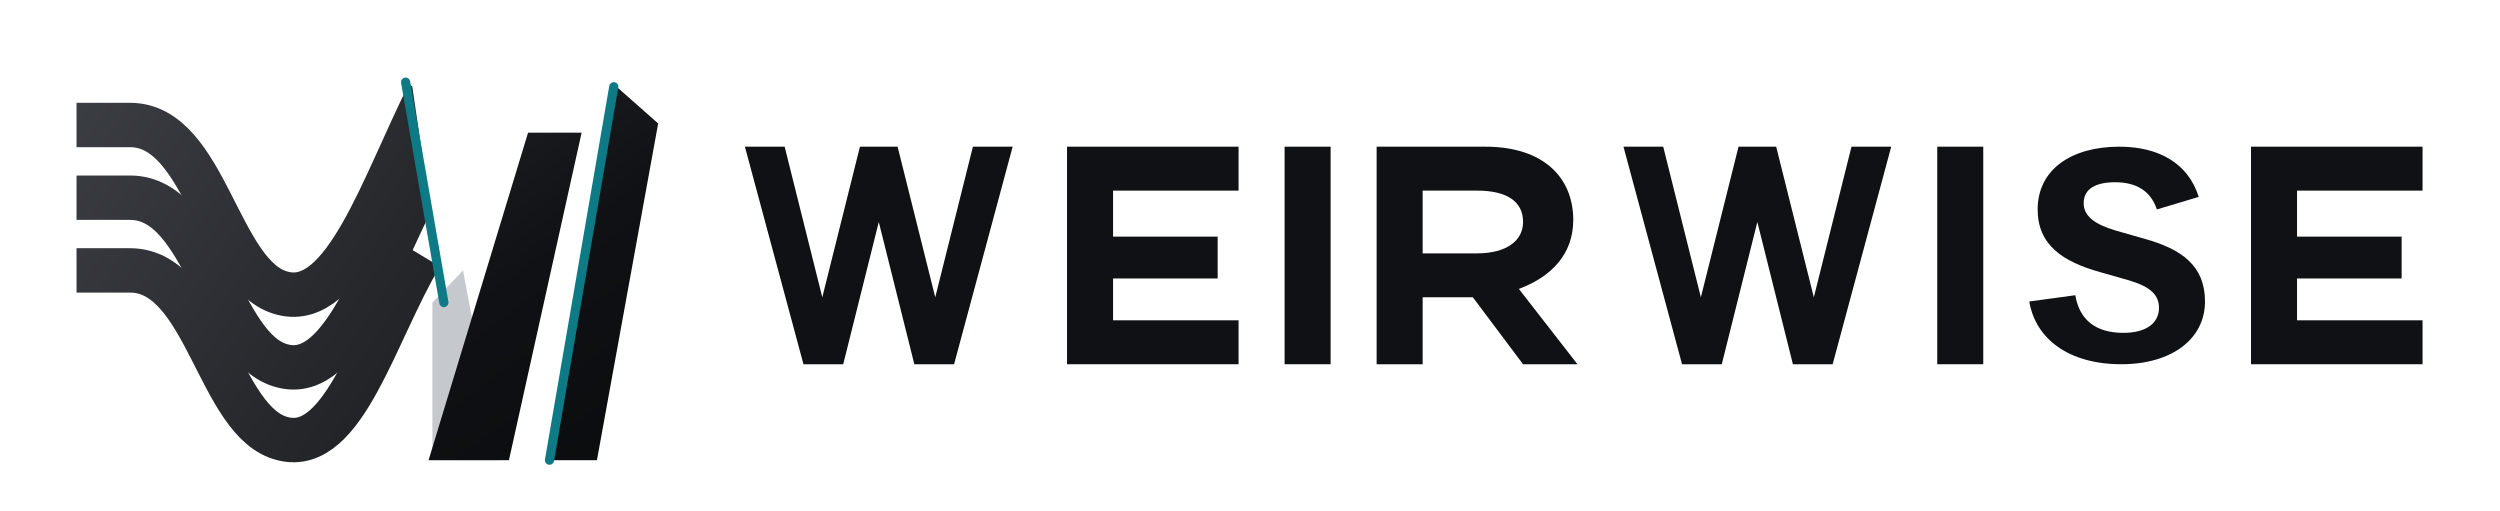
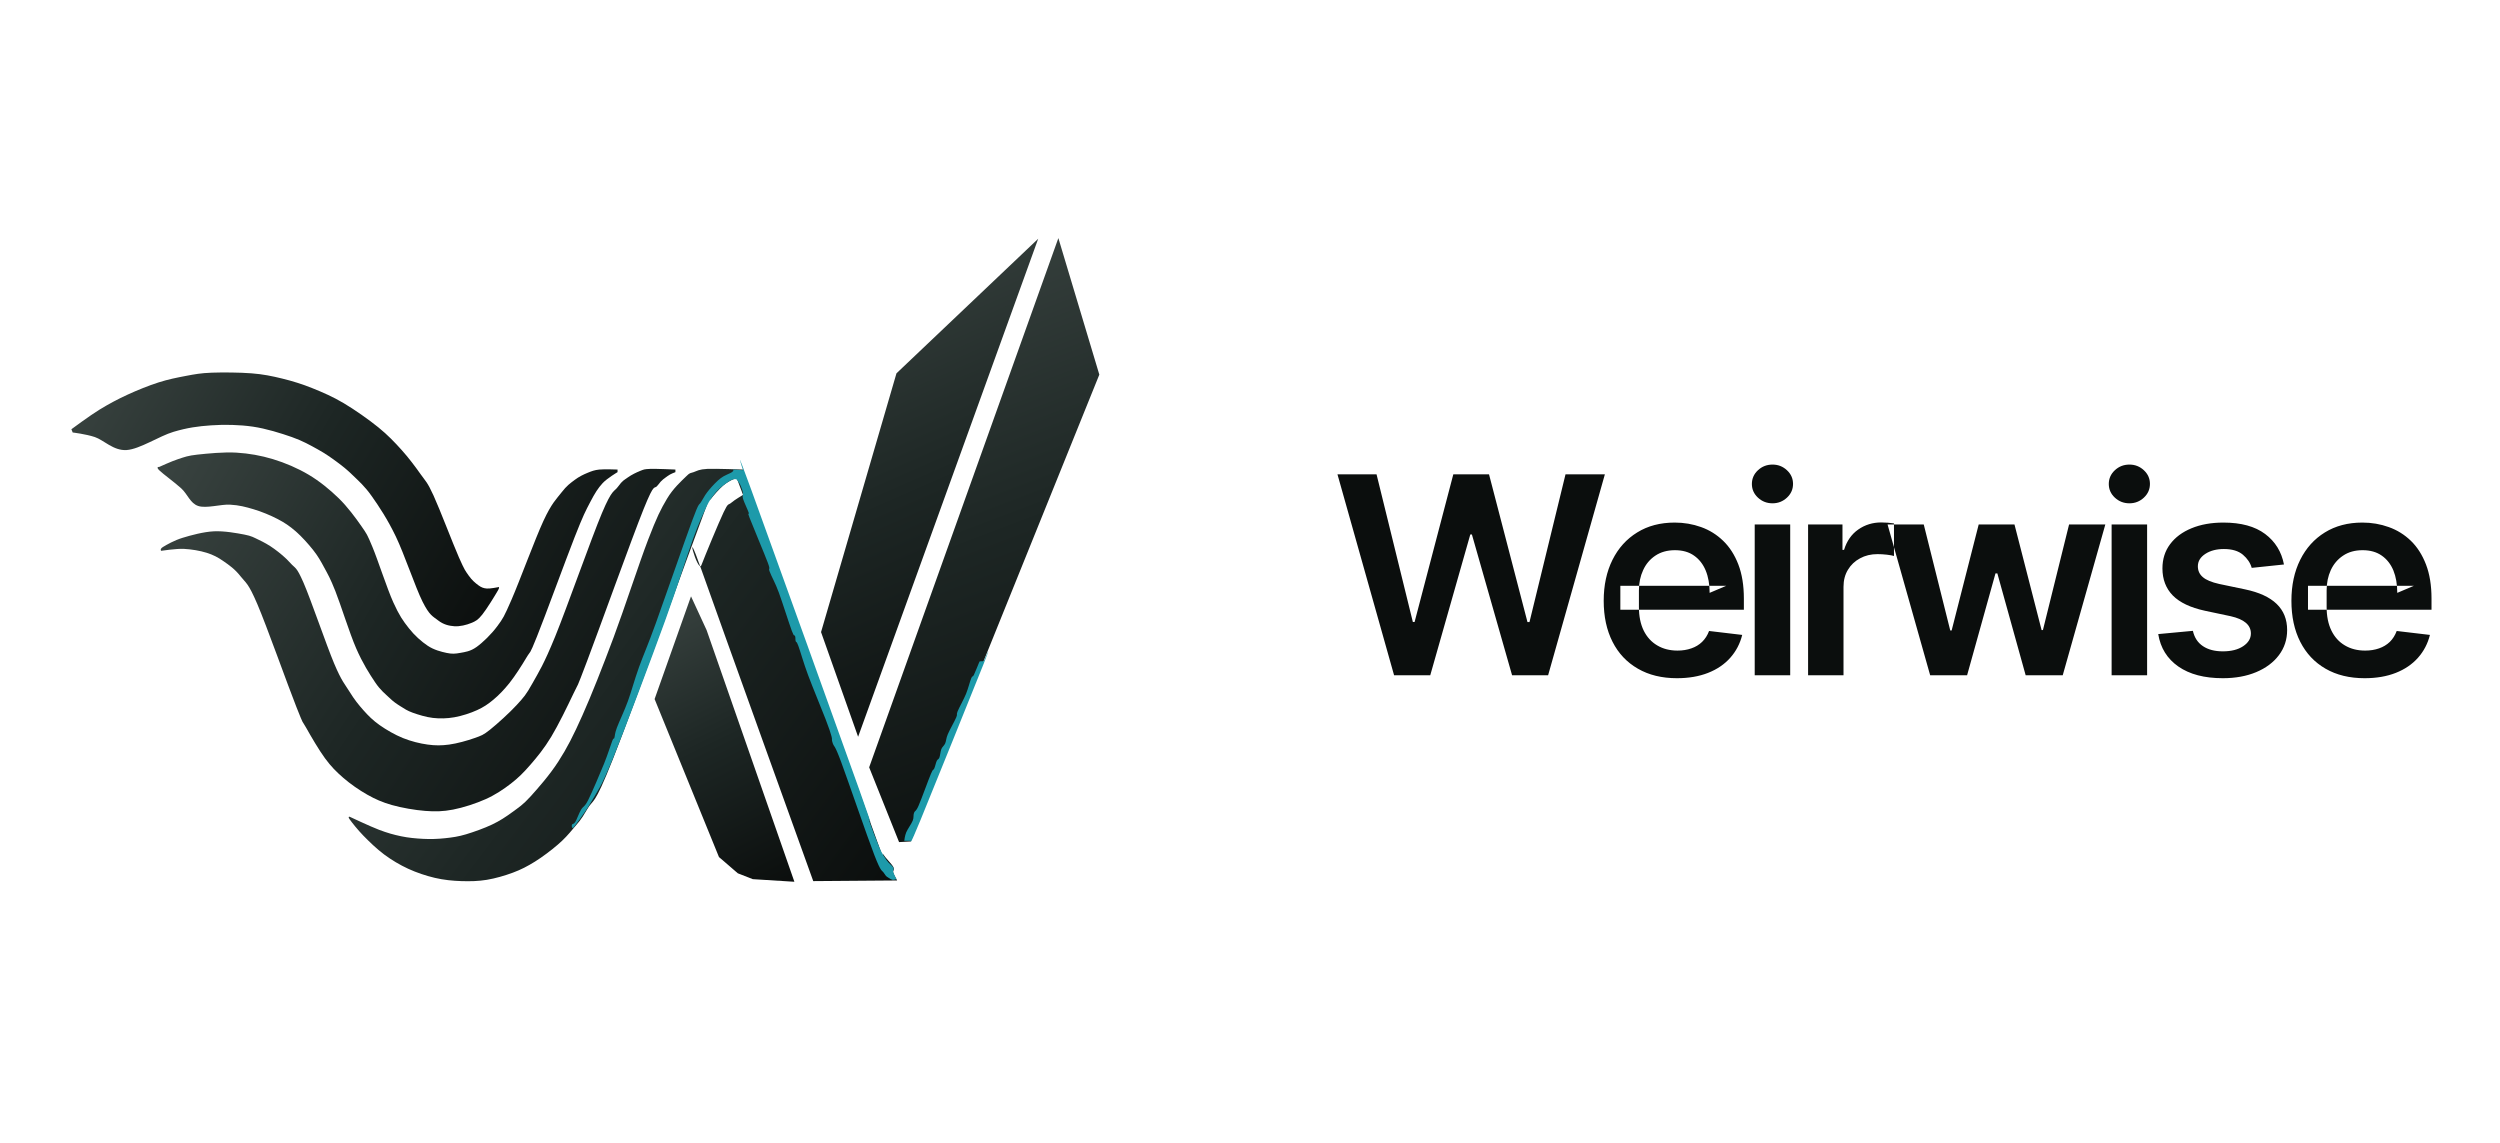
- <svg xmlns="http://www.w3.org/2000/svg" viewBox="0 0 980 200" role="img" aria-labelledby="title desc">
-   <g transform="translate(18 16) scale(0.3)">
-     <defs>
-       <linearGradient id="lightSilver" x1="60" y1="60" x2="780" y2="540" gradientUnits="userSpaceOnUse">
-         <stop offset="0" stop-color="#3A3D42" />
-         <stop offset="0.5" stop-color="#26282C" />
-         <stop offset="1" stop-color="#141518" />
-       </linearGradient>
-       <linearGradient id="lightBlade" x1="500" y1="60" x2="860" y2="548" gradientUnits="userSpaceOnUse">
-         <stop offset="0" stop-color="#202124" />
-         <stop offset="0.45" stop-color="#101114" />
-         <stop offset="1" stop-color="#0A0B0D" />
-       </linearGradient>
-       <clipPath id="lightPeak">
-         <path d="M 0 0 H 470 L 520 342 V 560 H 0 Z" />
-       </clipPath>
-     </defs>
-     <g clip-path="url(#lightPeak)" fill="none" stroke="url(#lightSilver)" stroke-width="58" stroke-linecap="butt">
-       <path d="M 40 110 H 110 C 210 110 225 310 310 330 C 390 350 440 190 500 70" />
-       <path d="M 40 205 H 110 C 210 205 225 405 310 425 C 390 445 435 285 495 175" />
-       <path d="M 40 300 H 110 C 210 300 225 500 310 520 C 390 540 430 380 490 280" />
-     </g>
-     <path fill="#C5C9CE" d="M 505 342 L 545 300 L 592 548 L 505 548 Z" />
-     <path fill="url(#lightBlade)" d="M 500 548 L 630 120 L 700 120 L 605 548 Z" />
-     <path fill="url(#lightBlade)" d="M 655 548 L 740 55 L 800 108 L 720 548 Z" />
-     <path d="M 470 54 L 520 342" fill="none" stroke="#0E7A86" stroke-width="12" stroke-linecap="round" />
-     <path d="M 742 60 L 658 548" fill="none" stroke="#0E7A86" stroke-width="12" stroke-linecap="round" />
+ <svg xmlns="http://www.w3.org/2000/svg" viewBox="0 0 210 96" role="img" aria-labelledby="t">
+   <defs>
+     <linearGradient id="llg0" gradientUnits="userSpaceOnUse" x1="472" y1="296" x2="580" y2="516">
+       <stop offset="0" stop-color="#3A4441" />
+       <stop offset=".5" stop-color="#1D2624" />
+       <stop offset="1" stop-color="#0B0E0D" />
+     </linearGradient>
+     <linearGradient id="llg1" gradientUnits="userSpaceOnUse" x1="238" y1="198" x2="659" y2="516">
+       <stop offset="0" stop-color="#3A4441" />
+       <stop offset=".5" stop-color="#1D2624" />
+       <stop offset="1" stop-color="#0B0E0D" />
+     </linearGradient>
+     <linearGradient id="llg2" gradientUnits="userSpaceOnUse" x1="92" y1="198" x2="488" y2="462">
+       <stop offset="0" stop-color="#3A4441" />
+       <stop offset=".5" stop-color="#1D2624" />
+       <stop offset="1" stop-color="#0B0E0D" />
+     </linearGradient>
+     <linearGradient id="llg3" gradientUnits="userSpaceOnUse" x1="91" y1="186" x2="444" y2="390">
+       <stop offset="0" stop-color="#3A4441" />
+       <stop offset=".5" stop-color="#1D2624" />
+       <stop offset="1" stop-color="#0B0E0D" />
+     </linearGradient>
+     <linearGradient id="llg4" gradientUnits="userSpaceOnUse" x1="24" y1="124" x2="352" y2="320">
+       <stop offset="0" stop-color="#3A4441" />
+       <stop offset=".5" stop-color="#1D2624" />
+       <stop offset="1" stop-color="#0B0E0D" />
+     </linearGradient>
+     <linearGradient id="llg5" gradientUnits="userSpaceOnUse" x1="600" y1="21" x2="768" y2="404">
+       <stop offset="0" stop-color="#3A4441" />
+       <stop offset=".5" stop-color="#1D2624" />
+       <stop offset="1" stop-color="#0B0E0D" />
+     </linearGradient>
+     <linearGradient id="llg6" gradientUnits="userSpaceOnUse" x1="637" y1="20" x2="814" y2="486">
+       <stop offset="0" stop-color="#3A4441" />
+       <stop offset=".5" stop-color="#1D2624" />
+       <stop offset="1" stop-color="#0B0E0D" />
+     </linearGradient>
+   </defs>
+   <g transform="translate(3.43 17.76) scale(0.10923)">
+     <path fill="url(#llg0)" fill-rule="evenodd" d="M500.0,296.0L472.0,375.0L521.5,496.5L536.0,509.0L547.5,513.5L579.5,515.5L512.0,322.0Z" />
+     <path fill="url(#llg1)" fill-rule="evenodd" d="M540.0,198.5C540.0,198.5 518.8,197.7 512.5,198.0C506.2,198.3 504.8,199.5 502.0,200.5C499.2,201.5 499.4,200.6 496.0,204.0C492.6,207.4 486.3,212.9 481.5,221.0C476.7,229.1 473.8,234.8 467.0,252.5C460.2,270.2 448.9,305.0 440.5,327.5C432.1,350.0 423.6,371.6 416.5,387.5C409.4,403.4 404.7,412.6 398.0,423.0C391.3,433.4 382.4,443.5 376.5,450.0C370.6,456.5 367.4,458.4 362.5,462.0C357.6,465.6 352.9,468.7 347.0,471.5C341.1,474.3 333.0,477.2 327.0,479.0C321.0,480.8 316.5,481.4 311.0,482.0C305.5,482.6 299.7,482.8 294.0,482.5C288.3,482.2 282.7,481.7 277.0,480.5C271.3,479.3 266.6,478.0 260.0,475.5C253.4,473.0 237.5,465.5 237.5,465.5C237.5,465.5 235.8,465.1 237.5,467.5C239.2,469.9 243.6,475.5 248.0,480.0C252.4,484.5 258.2,490.2 264.0,494.5C269.8,498.8 276.0,502.5 282.5,505.5C289.0,508.5 296.2,510.9 303.0,512.5C309.8,514.1 316.8,514.8 323.5,515.0C330.2,515.2 336.4,515.1 343.0,514.0C349.6,512.9 356.8,510.8 363.0,508.5C369.2,506.2 374.2,503.6 380.0,500.0C385.8,496.4 392.6,491.2 397.5,487.0C402.4,482.8 405.8,479.0 409.5,474.5C413.2,470.0 414.9,468.9 420.0,460.0C425.1,451.1 424.8,459.5 440.0,421.0C455.2,382.5 498.5,262.2 511.0,229.0C523.5,195.8 512.8,224.5 515.0,221.5C517.2,218.5 521.6,213.6 524.5,211.0C527.4,208.4 530.7,206.8 532.5,206.0C534.3,205.2 535.5,206.0 535.5,206.0C535.5,206.0 540.0,218.0 540.0,218.0C540.0,218.0 533.5,221.8 531.0,224.0C528.5,226.2 528.8,223.5 525.0,231.5C521.2,239.5 510.8,264.7 508.0,272.0C505.2,279.3 493.7,235.0 508.0,275.5C522.3,316.0 594.0,515.0 594.0,515.0C594.0,515.0 658.5,514.5 658.5,514.5C658.5,514.5 656.0,510.2 655.5,508.5C655.0,506.8 656.8,506.4 655.5,504.0C654.2,501.6 649.6,497.3 647.5,494.0C645.4,490.7 660.9,533.2 643.0,484.0C625.1,434.8 540.0,198.5 540.0,198.5Z" />
+     <path fill="url(#llg2)" fill-rule="evenodd" d="M488.0,198.5C488.0,198.5 473.0,197.8 468.5,198.0C464.0,198.2 463.8,198.4 461.0,199.5C458.2,200.6 454.3,202.5 451.5,204.5C448.7,206.5 447.3,206.9 444.0,211.5C440.7,216.1 439.6,212.8 431.5,232.0C423.4,251.2 404.4,305.2 395.5,327.0C386.6,348.8 382.9,354.2 378.0,363.0C373.1,371.8 371.4,373.6 366.0,379.5C360.6,385.4 350.9,394.2 345.5,398.5C340.1,402.8 338.8,403.1 333.5,405.0C328.2,406.9 320.0,409.2 314.0,410.0C308.0,410.8 303.4,410.8 297.5,410.0C291.6,409.2 284.7,407.5 278.5,405.0C272.3,402.5 265.6,398.6 260.5,395.0C255.4,391.4 251.8,387.8 248.0,383.5C244.2,379.2 241.2,375.5 237.5,369.5C233.8,363.5 231.4,361.5 225.5,347.5C219.6,333.5 207.6,298.3 202.0,285.5C196.4,272.7 195.8,274.8 192.0,270.5C188.2,266.2 183.6,262.5 179.5,259.5C175.4,256.5 171.3,254.3 167.5,252.5C163.7,250.7 162.2,249.6 156.5,248.5C150.8,247.4 140.9,245.6 133.0,246.0C125.1,246.4 115.5,249.0 109.0,251.0C102.5,253.0 96.8,256.3 94.0,258.0C91.2,259.7 92.5,261.0 92.5,261.0C92.5,261.0 104.2,259.2 110.0,259.5C115.8,259.8 122.4,260.9 127.5,262.5C132.6,264.1 136.2,266.0 140.5,269.0C144.8,272.0 149.2,275.0 153.5,280.5C157.8,286.0 159.3,285.2 166.5,302.0C173.7,318.8 190.2,365.2 196.5,381.0C202.8,396.8 200.3,390.4 204.0,397.0C207.7,403.6 213.8,414.1 218.5,420.5C223.2,426.9 227.1,430.8 232.5,435.5C237.9,440.2 244.8,445.0 251.0,448.5C257.2,452.0 262.6,454.4 270.0,456.5C277.4,458.6 287.7,460.4 295.5,461.0C303.3,461.6 309.2,461.5 317.0,460.0C324.8,458.5 334.6,455.3 342.0,452.0C349.4,448.7 355.8,444.4 361.5,440.0C367.2,435.6 371.3,431.5 376.5,425.5C381.7,419.5 387.0,413.1 392.5,404.0C398.0,394.9 404.9,380.7 409.5,371.0C414.1,361.3 411.0,369.7 420.0,346.0C429.0,322.3 454.4,251.6 463.5,229.0C472.6,206.4 471.4,214.8 474.5,210.5C477.6,206.2 479.8,205.2 482.0,203.5C484.2,201.8 488.0,200.5 488.0,200.5C488.0,200.5 488.0,198.5 488.0,198.5Z" />
+     <path fill="url(#llg3)" fill-rule="evenodd" d="M91.0,196.5C91.0,196.5 88.2,196.2 91.0,199.0C93.8,201.8 103.0,208.4 108.0,213.0C113.0,217.6 114.8,224.4 121.0,226.5C127.2,228.6 138.4,225.1 145.5,225.5C152.6,225.9 157.4,227.2 163.5,229.0C169.6,230.8 176.6,233.7 182.0,236.5C187.4,239.3 191.4,242.0 196.0,246.0C200.6,250.0 205.8,255.8 209.5,260.5C213.2,265.2 215.2,268.8 218.0,274.0C220.8,279.2 222.4,281.7 226.5,292.0C230.6,302.3 237.4,324.3 242.5,336.0C247.6,347.7 252.8,355.7 257.0,362.0C261.2,368.3 264.8,370.9 268.0,374.0C271.2,377.1 273.5,378.6 276.5,380.5C279.5,382.4 281.8,384.0 286.0,385.5C290.2,387.0 296.2,388.9 301.5,389.5C306.8,390.1 312.3,390.0 318.0,389.0C323.7,388.0 330.5,385.8 335.5,383.5C340.5,381.2 343.8,379.0 348.0,375.5C352.2,372.0 356.2,367.9 360.5,362.5C364.8,357.1 370.0,348.9 373.5,343.0C377.0,337.1 375.3,342.4 381.5,327.0C387.7,311.6 403.7,267.8 410.5,250.5C417.3,233.2 418.9,230.4 422.5,223.5C426.1,216.6 428.5,212.8 432.0,209.0C435.5,205.2 443.5,200.5 443.5,200.5C443.5,200.5 443.5,198.5 443.5,198.5C443.5,198.5 433.3,198.1 429.5,198.5C425.7,198.9 423.7,199.7 420.5,201.0C417.3,202.3 413.8,204.0 410.5,206.5C407.2,209.0 404.5,210.8 400.5,216.0C396.5,221.2 392.9,224.2 386.5,238.0C380.1,251.8 367.9,285.0 362.0,298.5C356.1,312.0 355.5,312.9 351.0,319.0C346.5,325.1 339.8,331.6 335.0,335.0C330.2,338.4 326.3,338.8 322.5,339.5C318.7,340.2 316.2,340.4 312.0,339.5C307.8,338.6 302.3,337.2 297.5,334.0C292.7,330.8 287.4,326.1 283.0,320.5C278.6,314.9 275.7,310.9 271.0,300.5C266.3,290.1 259.1,267.8 255.0,258.0C250.9,248.2 250.8,248.2 246.5,242.0C242.2,235.8 235.8,227.1 229.0,220.5C222.2,213.9 214.4,207.5 206.0,202.5C197.6,197.5 187.8,193.3 178.5,190.5C169.2,187.7 160.2,186.1 150.5,185.5C140.8,184.9 128.0,186.2 120.5,187.0C113.0,187.8 110.4,188.9 105.5,190.5C100.6,192.1 91.0,196.5 91.0,196.5Z" />
+     <path fill="url(#llg4)" fill-rule="evenodd" d="M23.5,167.5C23.5,167.5 24.5,170.0 24.5,170.0C24.5,170.0 34.6,171.2 41.5,173.5C48.4,175.8 55.9,184.2 66.0,183.5C76.1,182.8 91.2,172.7 102.0,169.5C112.8,166.3 120.8,165.2 131.0,164.5C141.2,163.8 152.7,164.0 163.0,165.5C173.3,167.0 184.7,170.6 193.0,173.5C201.3,176.4 207.2,179.8 213.0,183.0C218.8,186.2 223.0,189.2 227.5,192.5C232.0,195.8 235.5,198.6 240.0,203.0C244.5,207.4 249.0,211.2 254.5,219.0C260.0,226.8 266.5,236.5 273.0,250.0C279.5,263.5 288.1,289.2 293.5,300.0C298.9,310.8 301.4,311.3 305.5,314.5C309.6,317.7 313.8,318.7 318.0,319.0C322.2,319.3 327.4,318.0 331.0,316.5C334.6,315.0 336.1,314.2 339.5,310.0C342.9,305.8 349.5,295.0 351.5,291.5C353.5,288.0 351.5,289.0 351.5,289.0C351.5,289.0 345.5,290.2 343.0,290.0C340.5,289.8 338.8,289.2 336.5,287.5C334.2,285.8 331.5,283.6 329.0,280.0C326.5,276.4 326.0,276.2 321.5,266.0C317.0,255.8 306.9,229.2 302.0,218.5C297.1,207.8 296.1,207.8 292.0,202.0C287.9,196.2 282.9,189.5 277.5,183.5C272.1,177.5 266.9,172.0 259.5,166.0C252.1,160.0 241.4,152.5 233.0,147.5C224.6,142.5 216.9,139.2 209.0,136.0C201.1,132.8 193.3,130.4 185.5,128.5C177.7,126.6 171.0,125.2 162.0,124.5C153.0,123.8 139.9,123.7 131.5,124.0C123.1,124.3 118.3,125.2 111.5,126.5C104.7,127.8 98.0,129.1 90.5,131.5C83.0,133.9 74.1,137.5 66.5,141.0C58.9,144.5 52.2,148.1 45.0,152.5C37.8,156.9 23.5,167.5 23.5,167.5Z" />
+     <path fill="url(#llg5)" fill-rule="evenodd" d="M767.0,21.0L658.0,124.5L600.0,323.5L628.5,404.0Z" />
+     <path fill="url(#llg6)" fill-rule="evenodd" d="M782.5,20.5L637.0,427.5L660.0,485.0L669.0,484.5L814.0,125.5Z" />
+     <path fill="#1d9aaa" fill-rule="evenodd" d="M725.0,346.0C725.0,346.0 723.1,345.8 722.5,346.0C721.9,346.2 722.3,345.2 721.5,347.0C720.7,348.8 718.5,354.5 717.5,356.5C716.5,358.5 716.5,356.6 715.5,359.0C714.5,361.4 713.2,366.8 711.5,371.0C709.8,375.2 706.2,381.5 705.0,384.5C703.8,387.5 705.2,386.1 704.0,389.0C702.8,391.9 698.9,398.7 697.5,402.0C696.1,405.3 696.3,407.1 695.5,409.0C694.7,410.9 693.2,411.7 692.5,413.5C691.8,415.3 691.6,418.5 691.0,420.0C690.4,421.5 689.7,421.1 689.0,422.5C688.3,423.9 687.8,426.8 687.0,428.5C686.2,430.2 686.5,427.8 684.5,432.5C682.5,437.2 677.2,452.0 675.0,457.0C672.8,462.0 672.2,460.6 671.5,462.5C670.8,464.4 671.5,466.0 670.5,468.5C669.5,471.0 666.6,474.9 665.5,477.5C664.4,480.1 664.0,484.0 664.0,484.0C664.0,484.0 669.0,484.0 669.0,484.0C669.0,484.0 667.2,490.7 676.5,468.0C685.8,445.3 716.9,368.3 725.0,348.0C733.1,327.7 725.0,346.0 725.0,346.0ZM532.5,198.5C532.5,198.5 533.1,199.4 531.5,200.5C529.9,201.6 525.9,202.8 523.0,205.0C520.1,207.2 516.5,211.0 514.0,214.0C511.5,217.0 510.2,219.1 508.0,223.0C505.8,226.9 506.8,221.9 501.0,237.5C495.2,253.1 479.8,297.7 473.0,316.5C466.2,335.3 463.6,340.5 460.0,350.5C456.4,360.5 454.3,368.8 451.5,376.5C448.7,384.2 444.8,392.2 443.0,397.0C441.2,401.8 441.6,403.3 441.0,405.0C440.4,406.7 440.8,403.7 439.5,407.0C438.2,410.3 436.1,417.4 433.0,425.0C429.9,432.6 423.9,446.7 421.0,452.5C418.1,458.3 417.2,457.2 415.5,460.0C413.8,462.8 412.2,467.6 411.0,469.5C409.8,471.4 408.9,470.8 408.5,471.5C408.1,472.2 408.5,474.0 408.5,474.0C408.5,474.0 409.5,474.0 409.5,474.0C409.5,474.0 417.9,463.4 423.0,454.5C428.1,445.6 430.5,443.8 440.0,420.5C449.5,397.2 469.8,343.1 480.0,315.0C490.2,286.9 496.3,266.3 501.5,252.0C506.7,237.7 508.6,234.3 511.0,229.0C513.4,223.7 514.2,222.6 516.0,220.0C517.8,217.4 519.4,215.5 521.5,213.5C523.6,211.5 526.7,209.2 528.5,208.0C530.3,206.8 531.4,206.3 532.5,206.0C533.6,205.7 535.0,206.0 535.0,206.0C535.0,206.0 537.2,208.8 538.0,210.5C538.8,212.2 539.7,214.8 540.0,216.5C540.3,218.2 539.2,218.4 540.0,221.0C540.8,223.6 543.7,229.6 544.5,232.0C545.3,234.4 542.6,229.2 545.0,235.5C547.4,241.8 556.4,263.1 559.0,270.0C561.6,276.9 559.1,273.2 560.5,277.0C561.9,280.8 564.7,285.4 567.5,293.0C570.3,300.6 575.4,316.9 577.5,322.5C579.6,328.1 579.5,325.2 580.0,326.5C580.5,327.8 580.1,329.2 580.5,330.5C580.9,331.8 580.9,329.7 582.5,334.0C584.1,338.3 586.5,347.1 590.0,356.5C593.5,365.9 600.5,382.7 603.5,390.5C606.5,398.3 607.1,400.4 608.0,403.5C608.9,406.6 607.8,405.7 609.0,409.0C610.2,412.3 610.2,409.2 615.5,423.5C620.8,437.8 635.5,480.8 641.0,495.0C646.5,509.2 646.7,506.1 648.5,509.0C650.3,511.9 650.9,511.7 652.0,512.5C653.1,513.3 654.0,513.8 655.0,514.0C656.0,514.2 658.0,513.5 658.0,513.5C658.0,513.5 655.9,509.5 655.5,508.0C655.1,506.5 656.3,506.0 655.5,504.5C654.7,503.0 652.2,501.5 650.5,499.0C648.8,496.5 647.2,494.6 645.0,489.5C642.8,484.4 639.6,475.9 637.0,468.5C634.4,461.1 644.6,487.3 629.5,445.0C614.4,402.7 561.4,255.5 546.5,214.5C531.6,173.5 540.0,199.0 540.0,199.0C540.0,199.0 532.5,198.5 532.5,198.5Z" />
  </g>
-   <g transform="translate(292 57.5) scale(0.82)" fill="#101114">
-     <path d="M 0 0 L 19 0 L 37 72 L 55 0 L 73 0 L 91 72 L 109 0 L 128 0 L 100 104 L 81 104 L 64 36 L 47 104 L 28 104 Z" />
-     <path d="M 154 0 H 236 V 21 H 176 V 43 H 226 V 63 H 176 V 83 H 236 V 104 H 154 Z" />
-     <path d="M 258 0 H 280 V 104 H 258 Z" />
-     <path d="M 302 0 H 354 C 382 0 396 15 396 35 C 396 51 386 62 370 68 L 398 104 H 372 L 348 72 H 324 V 104 H 302 Z M 324 21 V 51 H 350 C 364 51 372 45 372 36 C 372 26 364 21 350 21 Z" />
-     <path d="M 420 0 L 439 0 L 457 72 L 475 0 L 493 0 L 511 72 L 529 0 L 548 0 L 520 104 L 501 104 L 484 36 L 467 104 L 448 104 Z" />
-     <path d="M 570 0 H 592 V 104 H 570 Z" />
-     <path d="M 657 0 C 634 0 618 11 618 30 C 618 47 630 55 648 60 L 662 64 C 672 67 676 71 676 77 C 676 85 669 89 659 89 C 646 89 638 83 636 71 L 614 74 C 617 92 633 104 658 104 C 682 104 698 92 698 74 C 698 57 687 49 669 44 L 655 40 C 645 37 640 33 640 27 C 640 20 646 17 655 17 C 665 17 672 21 675 30 L 695 24 C 690 8 676 0 657 0 Z" />
-     <path d="M 720 0 H 802 V 21 H 742 V 43 H 792 V 63 H 742 V 83 H 802 V 104 H 720 Z" />
-   </g>
+   <path transform="translate(112.30 21.92) scale(0.58)" fill="#0B0E0D" fill-rule="evenodd" d="M13.52 60L8.28 60L0.08 30.90L5.74 30.90L11.00 52.29L11.25 52.29L16.86 30.90L22.03 30.90L27.60 52.30L27.89 52.30L33.11 30.90L38.81 30.90L30.59 60L25.37 60L19.55 39.61L19.32 39.61L13.52 60Z M49.25 60.43L49.25 60.43Q45.97 60.43 43.59 59.05Q41.20 57.68 39.92 55.16Q38.64 52.64 38.64 49.22L38.64 49.22Q38.64 45.84 39.91 43.29Q41.18 40.74 43.49 39.32Q45.79 37.89 48.92 37.89L48.92 37.89Q50.93 37.89 52.74 38.54Q54.54 39.18 55.94 40.53Q57.34 41.88 58.14 43.96Q58.94 46.04 58.94 48.91L58.94 48.91L58.94 50.51L41.05 50.51L41.05 47.05L56.38 47.05L53.98 48.07Q53.98 46.21 53.41 44.83Q52.84 43.46 51.73 42.68Q50.62 41.89 48.96 41.89L48.96 41.89Q47.30 41.89 46.12 42.68Q44.95 43.46 44.35 44.78Q43.74 46.09 43.74 47.71L43.74 47.71L43.74 50.12Q43.74 52.11 44.43 53.53Q45.13 54.94 46.39 55.68Q47.65 56.43 49.33 56.43L49.33 56.43Q50.42 56.43 51.33 56.11Q52.24 55.80 52.89 55.17Q53.55 54.53 53.90 53.59L53.90 53.59L58.70 54.16Q58.23 56.05 56.97 57.47Q55.71 58.89 53.75 59.66Q51.79 60.43 49.25 60.43Z M65.65 60L60.51 60L60.51 38.16L65.65 38.16L65.65 60ZM63.09 35.10L63.09 35.10Q61.86 35.10 60.98 34.28Q60.10 33.46 60.10 32.30L60.10 32.30Q60.10 31.13 60.98 30.31Q61.86 29.49 63.09 29.49L63.09 29.49Q64.30 29.49 65.18 30.31Q66.06 31.13 66.06 32.29L66.06 32.29Q66.06 33.46 65.18 34.28Q64.30 35.10 63.09 35.10Z M73.37 60L68.24 60L68.24 38.16L73.22 38.16L73.22 41.84L73.45 41.84Q74.04 39.92 75.50 38.90Q76.97 37.87 78.84 37.87L78.84 37.87Q79.25 37.87 79.79 37.91Q80.33 37.95 80.68 38.01L80.68 38.01L80.68 42.73Q80.35 42.62 79.64 42.54Q78.94 42.46 78.29 42.46L78.29 42.46Q76.87 42.46 75.76 43.07Q74.64 43.67 74.01 44.73Q73.37 45.78 73.37 47.19L73.37 47.19L73.37 60Z M91.27 60L85.92 60L79.75 38.16L84.99 38.16L88.83 53.52L89.03 53.52L92.95 38.16L98.13 38.16L102.06 53.46L102.25 53.46L106.04 38.16L111.29 38.16L105.12 60L99.75 60L95.65 45.25L95.38 45.25L91.27 60Z M117.34 60L112.20 60L112.20 38.16L117.34 38.16L117.34 60ZM114.78 35.10L114.78 35.10Q113.55 35.10 112.67 34.28Q111.79 33.46 111.79 32.30L111.79 32.30Q111.79 31.13 112.67 30.31Q113.55 29.49 114.78 29.49L114.78 29.49Q115.99 29.49 116.87 30.31Q117.75 31.13 117.75 32.29L117.75 32.29Q117.75 33.46 116.87 34.28Q115.99 35.10 114.78 35.10Z M137.16 43.96L137.16 43.96L132.49 44.45Q132.19 43.38 131.22 42.55Q130.24 41.72 128.46 41.72L128.46 41.72Q126.86 41.72 125.78 42.42Q124.69 43.13 124.69 44.22L124.69 44.22Q124.69 45.18 125.41 45.79Q126.12 46.41 127.78 46.78L127.78 46.78L131.51 47.56Q134.58 48.20 136.10 49.67Q137.62 51.13 137.62 53.46L137.62 53.46Q137.62 55.51 136.43 57.09Q135.24 58.67 133.14 59.55Q131.04 60.43 128.31 60.43L128.31 60.43Q124.30 60.43 121.87 58.74Q119.44 57.05 118.95 54.04L118.95 54.04L123.97 53.57Q124.30 55.04 125.43 55.79Q126.55 56.54 128.31 56.54L128.31 56.54Q130.14 56.54 131.26 55.79Q132.37 55.04 132.37 53.95L132.37 53.95Q132.37 52.11 129.44 51.45L129.44 51.45L125.71 50.66Q122.57 49.98 121.06 48.45Q119.56 46.91 119.56 44.53L119.56 44.53Q119.56 42.50 120.67 41.02Q121.78 39.53 123.78 38.71Q125.77 37.89 128.39 37.89L128.39 37.89Q132.23 37.89 134.43 39.54Q136.63 41.19 137.16 43.96Z M148.85 60.43L148.85 60.43Q145.56 60.43 143.18 59.05Q140.80 57.68 139.52 55.16Q138.24 52.64 138.24 49.22L138.24 49.22Q138.24 45.84 139.51 43.29Q140.78 40.74 143.08 39.32Q145.39 37.89 148.51 37.89L148.51 37.89Q150.53 37.89 152.33 38.54Q154.14 39.18 155.54 40.53Q156.93 41.88 157.73 43.96Q158.53 46.04 158.53 48.91L158.53 48.91L158.53 50.51L140.64 50.51L140.64 47.05L155.97 47.05L153.57 48.07Q153.57 46.21 153.01 44.83Q152.44 43.46 151.33 42.68Q150.21 41.89 148.55 41.89L148.55 41.89Q146.89 41.89 145.72 42.68Q144.55 43.46 143.94 44.78Q143.34 46.09 143.34 47.71L143.34 47.71L143.34 50.12Q143.34 52.11 144.03 53.53Q144.72 54.94 145.98 55.68Q147.24 56.43 148.92 56.43L148.92 56.43Q150.02 56.43 150.93 56.11Q151.83 55.80 152.49 55.17Q153.14 54.53 153.49 53.59L153.49 53.59L158.30 54.16Q157.83 56.05 156.57 57.47Q155.31 58.89 153.35 59.66Q151.39 60.43 148.85 60.43Z" />
</svg>
